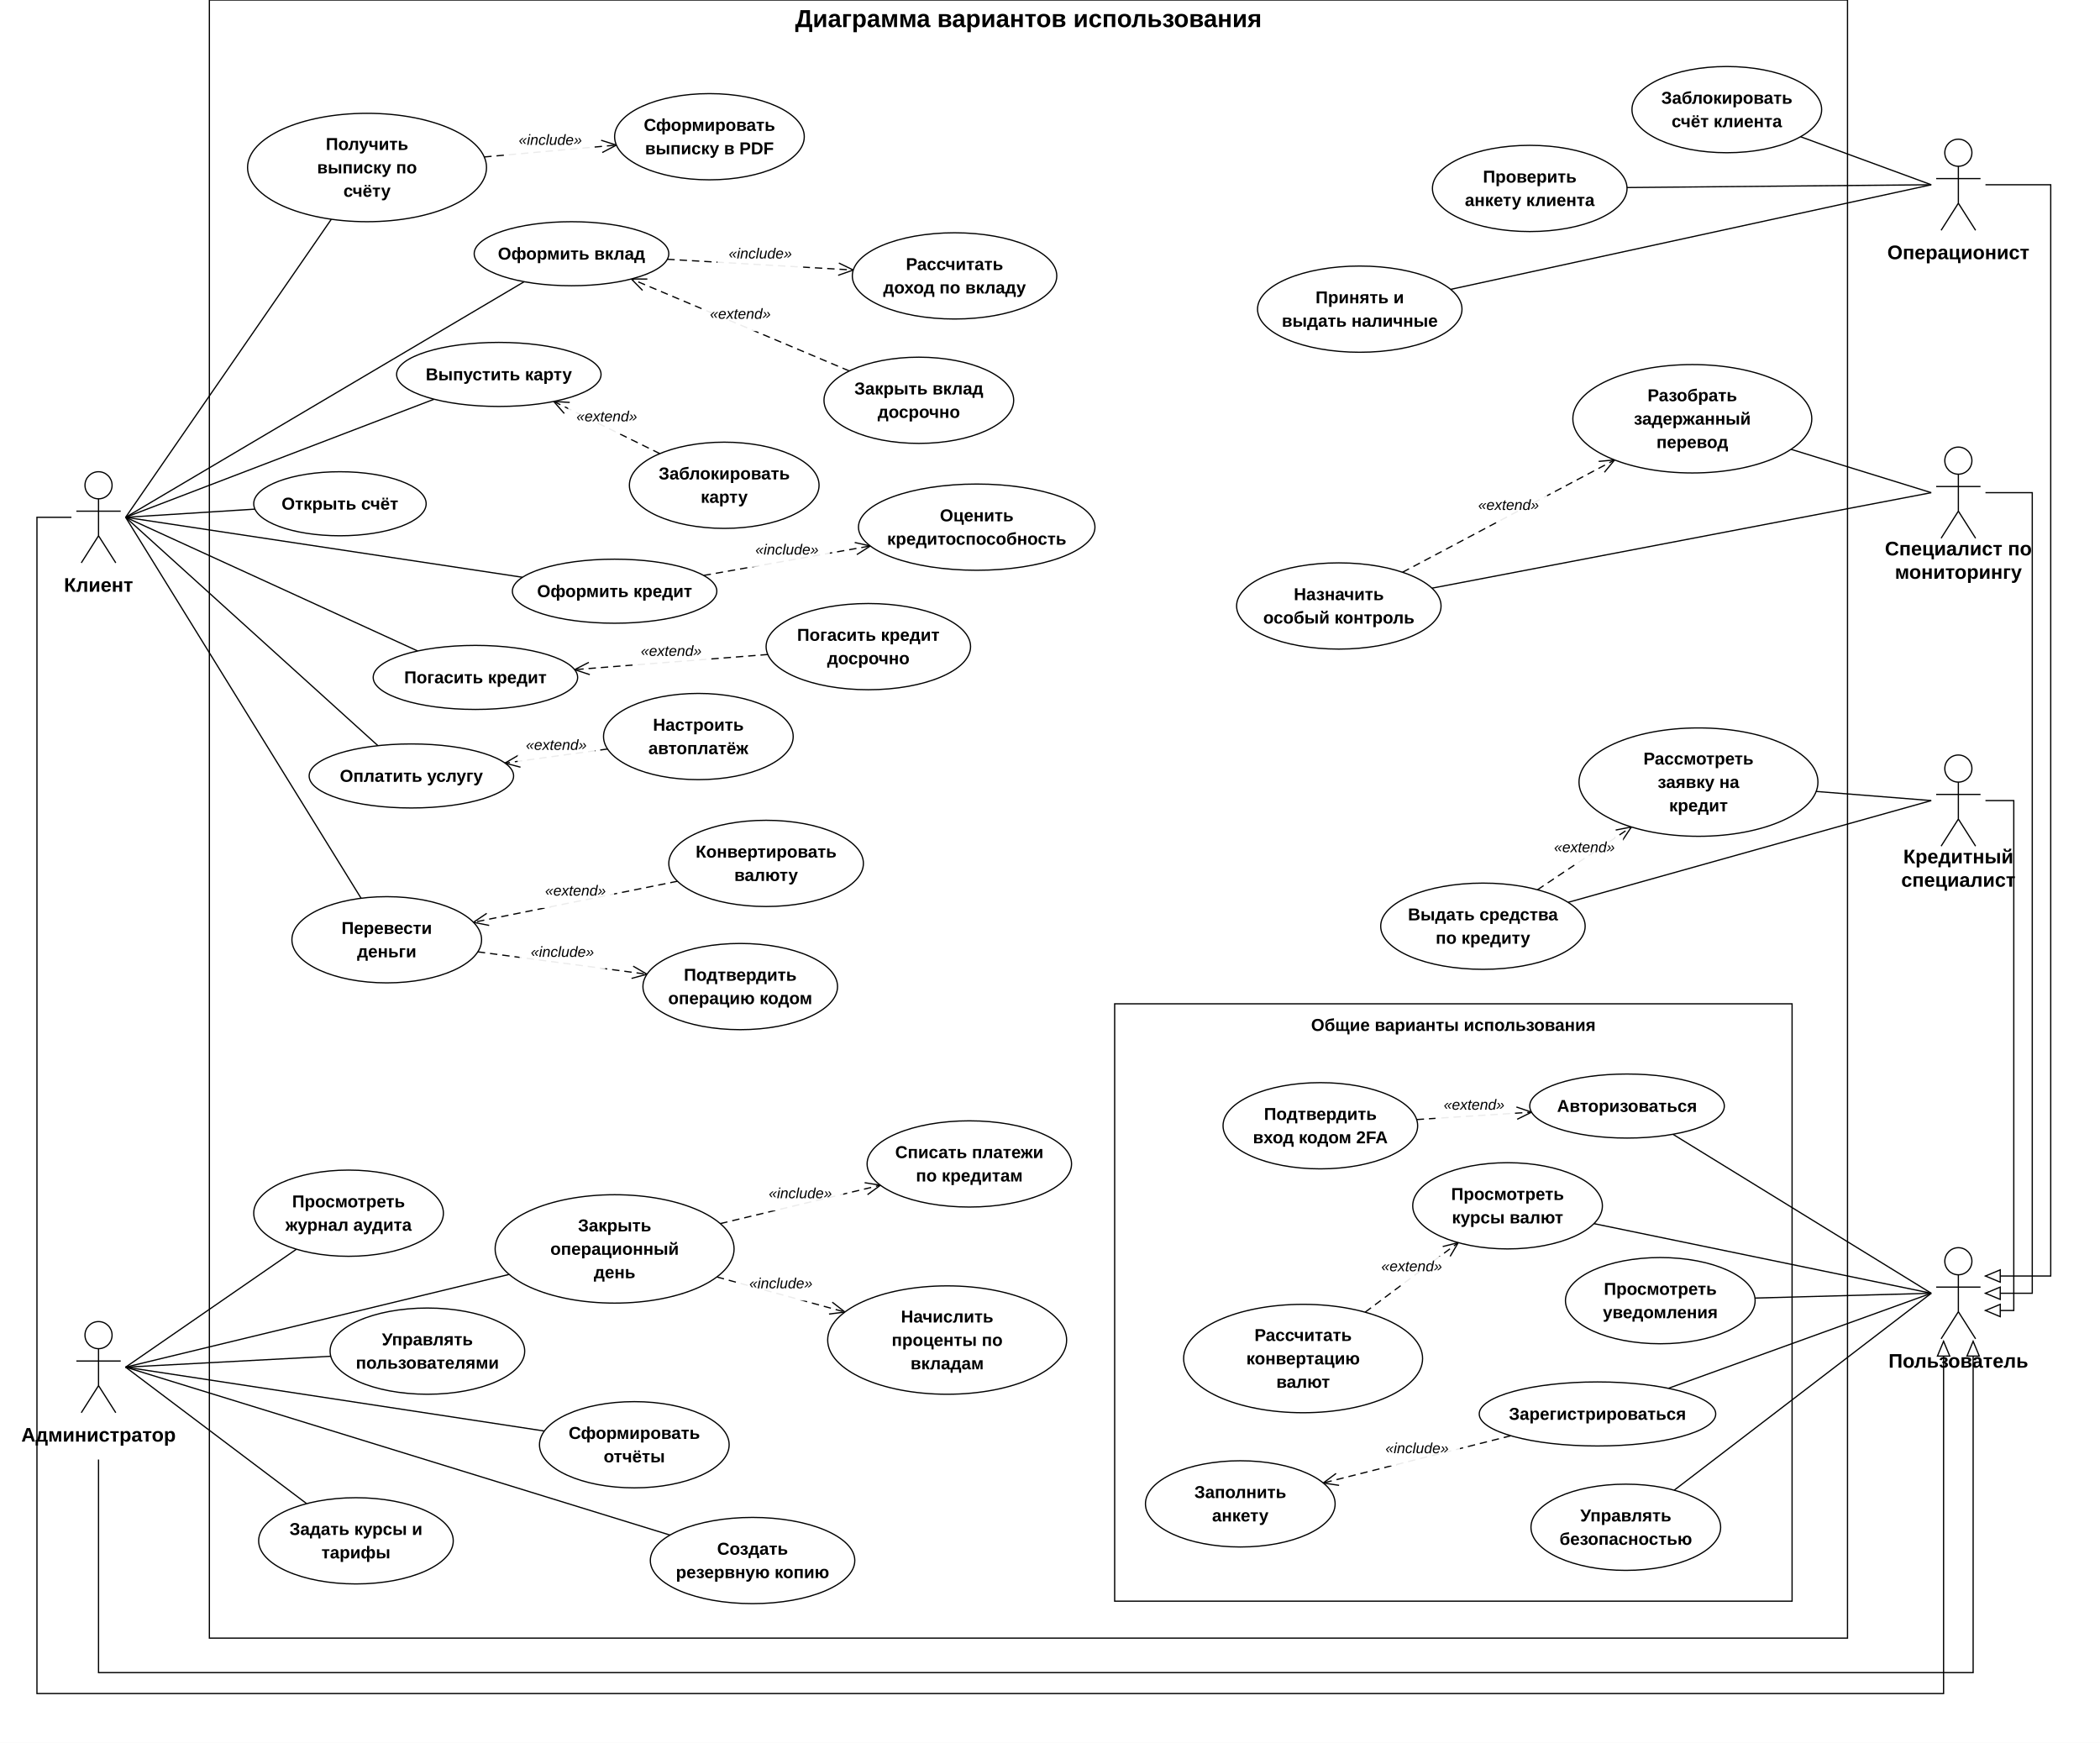
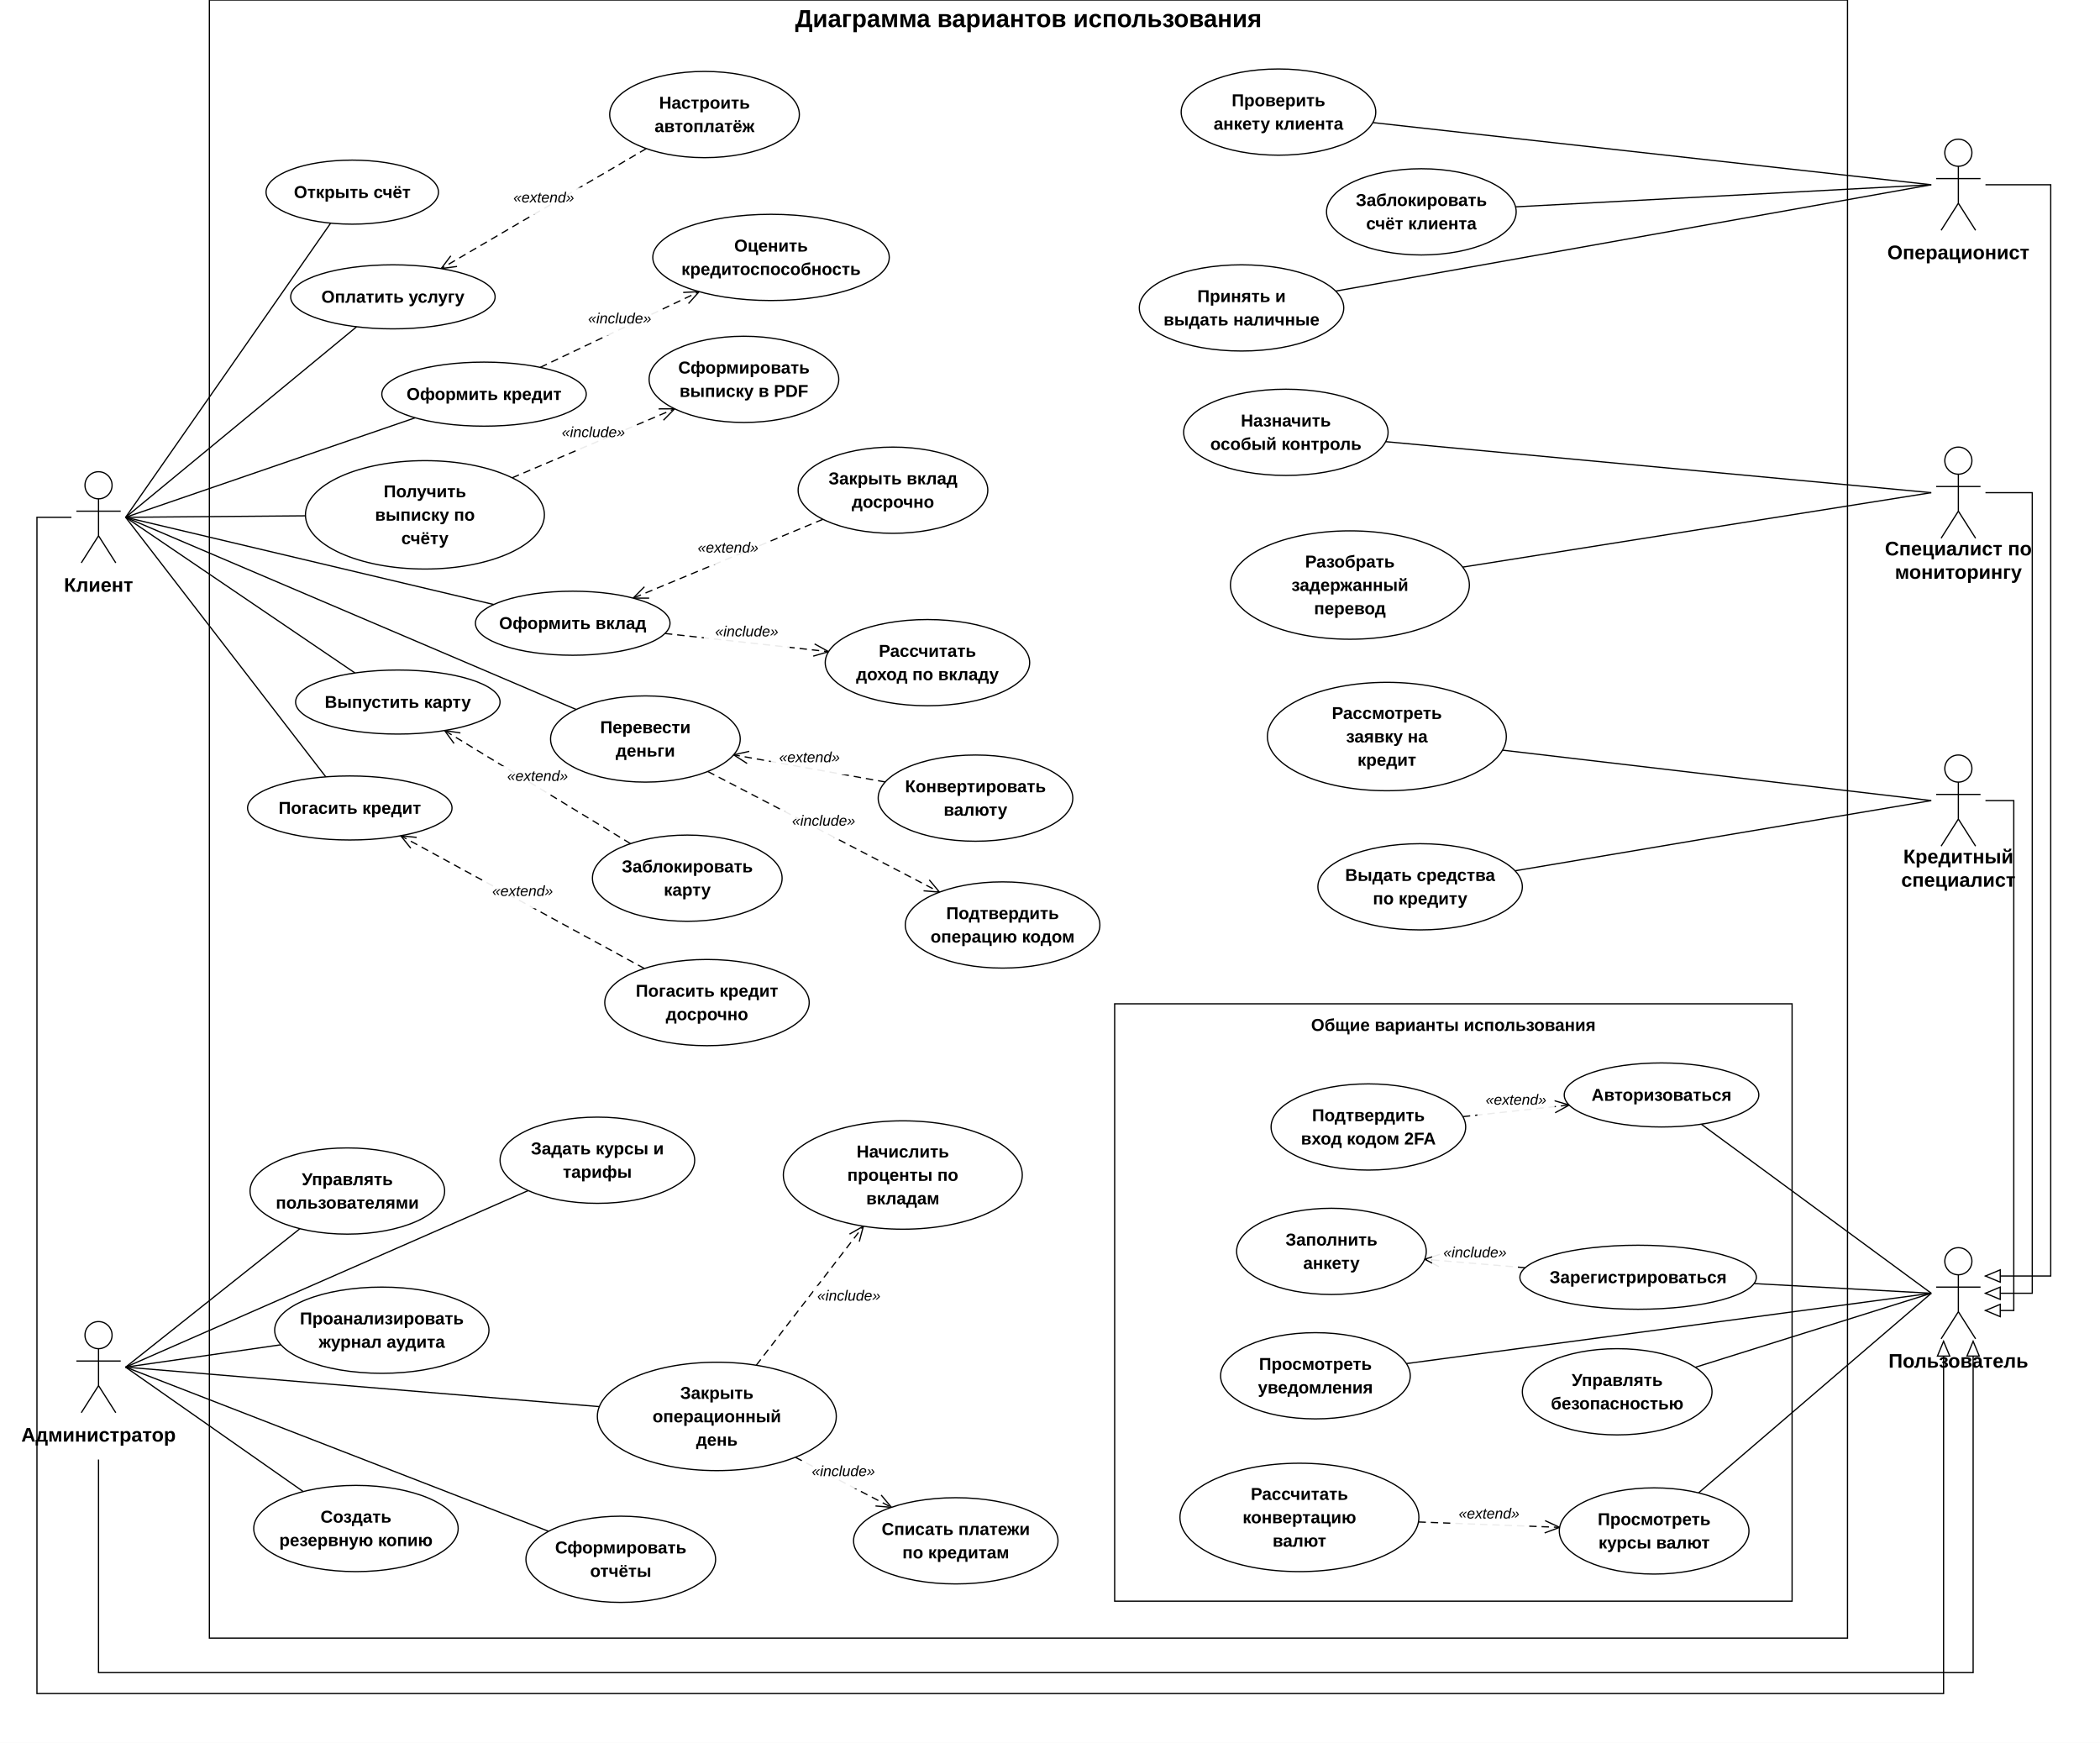
<svg xmlns="http://www.w3.org/2000/svg" width="1705" height="1415" viewBox="0 0 1705 1415" font-family="Arial, 'Liberation Sans', sans-serif">
  <rect width="100%" height="100%" fill="#ffffff" />
  <rect x="170" y="0" width="1330" height="1330" fill="none" stroke="#000" />
  <text x="835" y="22" font-size="20" font-weight="bold" text-anchor="middle">Диаграмма вариантов использования</text>
  <rect x="905" y="815" width="550" height="485" fill="none" stroke="#000" />
  <text x="1180" y="837" font-size="14" font-weight="bold" text-anchor="middle">Общие варианты использования</text>
-   <path d="M550.076,715.478 L384.405,748.828" fill="none" stroke="#000" stroke-dasharray="6 4" />
-   <polyline points="395.182,741.558 384.405,748.828 397.156,751.361" fill="none" stroke="#000" />
-   <rect x="435.88" y="715.153" width="62.72" height="22" fill="#fff" opacity="0.92" />
-   <text x="467.24" y="727.153" font-size="12" text-anchor="middle" font-style="italic">«extend»</text>
-   <path d="M387.927,772.788 L525.308,790.978" fill="none" stroke="#000" stroke-dasharray="6 4" />
-   <polyline points="512.755,794.36 525.308,790.978 514.068,784.446" fill="none" stroke="#000" />
-   <rect x="421.838" y="764.883" width="69.56" height="22" fill="#fff" opacity="0.92" />
-   <text x="456.618" y="776.883" font-size="12" text-anchor="middle" font-style="italic">«include»</text>
-   <path d="M493.291,608.123 L410.015,619.56" fill="none" stroke="#000" stroke-dasharray="6 4" />
-   <polyline points="421.223,612.974 410.015,619.56 422.584,622.881" fill="none" stroke="#000" />
-   <rect x="420.293" y="596.842" width="62.72" height="22" fill="#fff" opacity="0.92" />
-   <text x="451.653" y="608.842" font-size="12" text-anchor="middle" font-style="italic">«extend»</text>
-   <path d="M541.806,210.503 L692.771,219.241" fill="none" stroke="#000" stroke-dasharray="6 4" />
-   <polyline points="680.502,223.539 692.771,219.241 681.08,213.556" fill="none" stroke="#000" />
-   <rect x="582.508" y="197.872" width="69.56" height="22" fill="#fff" opacity="0.92" />
-   <text x="617.288" y="209.872" font-size="12" text-anchor="middle" font-style="italic">«include»</text>
-   <path d="M689.569,301.187 L512.584,226.502" fill="none" stroke="#000" stroke-dasharray="6 4" />
-   <polyline points="525.584,226.561 512.584,226.502 521.696,235.774" fill="none" stroke="#000" />
-   <rect x="569.717" y="246.844" width="62.72" height="22" fill="#fff" opacity="0.92" />
-   <text x="601.077" y="258.844" font-size="12" text-anchor="middle" font-style="italic">«extend»</text>
-   <path d="M571.275,467.217 L706.627,443.277" fill="none" stroke="#000" stroke-dasharray="6 4" />
-   <polyline points="695.682,450.29 706.627,443.277 693.94,440.443" fill="none" stroke="#000" />
-   <rect x="604.171" y="438.247" width="69.56" height="22" fill="#fff" opacity="0.92" />
-   <text x="638.951" y="450.247" font-size="12" text-anchor="middle" font-style="italic">«include»</text>
-   <path d="M1248.279,722.397 L1324.54,671.411" fill="none" stroke="#000" stroke-dasharray="6 4" />
-   <polyline points="1317.343,682.237 1324.54,671.411 1311.785,673.924" fill="none" stroke="#000" />
-   <rect x="1255.049" y="679.904" width="62.72" height="22" fill="#fff" opacity="0.92" />
-   <text x="1286.409" y="691.904" font-size="12" text-anchor="middle" font-style="italic">«extend»</text>
-   <path d="M623.397,531.395 L466.518,543.69" fill="none" stroke="#000" stroke-dasharray="6 4" />
-   <polyline points="478.091,537.768 466.518,543.69 478.872,547.737" fill="none" stroke="#000" />
-   <rect x="513.598" y="520.542" width="62.72" height="22" fill="#fff" opacity="0.92" />
-   <text x="544.958" y="532.542" font-size="12" text-anchor="middle" font-style="italic">«extend»</text>
-   <path d="M535.737,368.297 L449.59,325.929" fill="none" stroke="#000" stroke-dasharray="6 4" />
-   <polyline points="462.565,326.738 449.59,325.929 458.151,335.712" fill="none" stroke="#000" />
-   <rect x="461.303" y="330.113" width="62.72" height="22" fill="#fff" opacity="0.92" />
-   <text x="492.663" y="342.113" font-size="12" text-anchor="middle" font-style="italic">«extend»</text>
-   <path d="M393.148,127.444 L500.464,117.793" fill="none" stroke="#000" stroke-dasharray="6 4" />
-   <polyline points="488.96,123.848 500.464,117.793 488.064,113.888" fill="none" stroke="#000" />
-   <rect x="412.026" y="105.618" width="69.56" height="22" fill="#fff" opacity="0.92" />
-   <text x="446.806" y="117.618" font-size="12" text-anchor="middle" font-style="italic">«include»</text>
-   <path d="M1138.7,464.619 L1310.901,373.418" fill="none" stroke="#000" stroke-dasharray="6 4" />
-   <polyline points="1302.637,383.453 1310.901,373.418 1297.957,374.616" fill="none" stroke="#000" />
-   <rect x="1193.44" y="402.019" width="62.72" height="22" fill="#fff" opacity="0.92" />
-   <text x="1224.8" y="414.019" font-size="12" text-anchor="middle" font-style="italic">«extend»</text>
-   <path d="M582.022,1036.754 L685.978,1065.246" fill="none" stroke="#000" stroke-dasharray="6 4" />
-   <polyline points="673.083,1066.896 685.978,1065.246 675.726,1057.252" fill="none" stroke="#000" />
-   <rect x="599.22" y="1034" width="69.56" height="22" fill="#fff" opacity="0.92" />
-   <text x="634" y="1046" font-size="12" text-anchor="middle" font-style="italic">«include»</text>
-   <path d="M584.771,993.451 L714.834,962.29" fill="none" stroke="#000" stroke-dasharray="6 4" />
-   <polyline points="704.329,969.948 714.834,962.29 702,960.223" fill="none" stroke="#000" />
-   <rect x="615.023" y="960.87" width="69.56" height="22" fill="#fff" opacity="0.92" />
-   <text x="649.803" y="972.87" font-size="12" text-anchor="middle" font-style="italic">«include»</text>
-   <path d="M1226.682,1165.701 L1074.36,1204.044" fill="none" stroke="#000" stroke-dasharray="6 4" />
-   <polyline points="1084.777,1196.266 1074.36,1204.044 1087.218,1205.963" fill="none" stroke="#000" />
-   <rect x="1115.741" y="1167.872" width="69.56" height="22" fill="#fff" opacity="0.92" />
-   <text x="1150.521" y="1179.872" font-size="12" text-anchor="middle" font-style="italic">«include»</text>
-   <path d="M1150.182,908.976 L1243.464,902.982" fill="none" stroke="#000" stroke-dasharray="6 4" />
-   <polyline points="1231.809,908.741 1243.464,902.982 1231.168,898.762" fill="none" stroke="#000" />
-   <rect x="1165.463" y="888.979" width="62.72" height="22" fill="#fff" opacity="0.92" />
-   <text x="1196.823" y="900.979" font-size="12" text-anchor="middle" font-style="italic">«extend»</text>
-   <path d="M1108.347,1065.391 L1183.973,1008.899" fill="none" stroke="#000" stroke-dasharray="6 4" />
-   <polyline points="1177.352,1020.087 1183.973,1008.899 1171.367,1012.075" fill="none" stroke="#000" />
-   <rect x="1114.8" y="1020.145" width="62.72" height="22" fill="#fff" opacity="0.92" />
-   <text x="1146.16" y="1032.145" font-size="12" text-anchor="middle" font-style="italic">«extend»</text>
-   <path d="M102,420 L206.992,413.363" fill="none" stroke="#000" />
-   <path d="M102,420 L293.174,729.305" fill="none" stroke="#000" />
-   <path d="M102,420 L306.856,605.43" fill="none" stroke="#000" />
-   <path d="M102,420 L425.573,228.717" fill="none" stroke="#000" />
-   <path d="M102,420 L424.246,468.702" fill="none" stroke="#000" />
-   <path d="M102,420 L339.125,528.543" fill="none" stroke="#000" />
-   <path d="M102,420 L352.439,324.122" fill="none" stroke="#000" />
-   <path d="M102,420 L269.021,177.99" fill="none" stroke="#000" />
-   <path d="M102,1110 L248.979,1220.824" fill="none" stroke="#000" />
-   <path d="M102,1110 L268.561,1101.162" fill="none" stroke="#000" />
-   <path d="M102,1110 L240.667,1014.236" fill="none" stroke="#000" />
-   <path d="M102,1110 L442.001,1161.865" fill="none" stroke="#000" />
-   <path d="M102,1110 L544.009,1246.337" fill="none" stroke="#000" />
-   <path d="M102,1110 L413.403,1034.698" fill="none" stroke="#000" />
-   <path d="M1568,150 L1320.983,152.273" fill="none" stroke="#000" />
-   <path d="M1568,150 L1177.754,234.946" fill="none" stroke="#000" />
-   <path d="M1568,150 L1461.88,111.004" fill="none" stroke="#000" />
-   <path d="M1568,400 L1454.144,364.787" fill="none" stroke="#000" />
-   <path d="M1568,400 L1162.588,477.542" fill="none" stroke="#000" />
-   <path d="M1568,650 L1474.549,642.583" fill="none" stroke="#000" />
-   <path d="M1568,650 L1273.129,732.629" fill="none" stroke="#000" />
-   <path d="M1568,1050 L1354.548,1127.189" fill="none" stroke="#000" />
-   <path d="M1568,1050 L1358.257,920.927" fill="none" stroke="#000" />
-   <path d="M1568,1050 L1294.111,993.471" fill="none" stroke="#000" />
-   <path d="M1568,1050 L1359.29,1209.899" fill="none" stroke="#000" />
-   <path d="M1568,1050 L1424.862,1053.904" fill="none" stroke="#000" />
+   <path d="M718.759,634.882 L595.639,612.831" fill="none" stroke="#000" stroke-dasharray="6 4" />
+   <polyline points="608.333,610.025 595.639,612.831 606.57,619.868" fill="none" stroke="#000" />
+   <rect x="625.839" y="606.857" width="62.72" height="22" fill="#fff" opacity="0.92" />
+   <text x="657.199" y="618.857" font-size="12" text-anchor="middle" font-style="italic">«extend»</text>
+   <path d="M574.638,626.367 L762.805,724.344" fill="none" stroke="#000" stroke-dasharray="6 4" />
+   <polyline points="749.853,723.236 762.805,724.344 754.471,714.367" fill="none" stroke="#000" />
+   <rect x="633.942" y="658.355" width="69.56" height="22" fill="#fff" opacity="0.92" />
+   <text x="668.722" y="670.355" font-size="12" text-anchor="middle" font-style="italic">«include»</text>
+   <path d="M524.755,120.637 L358.182,218.079" fill="none" stroke="#000" stroke-dasharray="6 4" />
+   <polyline points="366.015,207.704 358.182,218.079 371.064,216.336" fill="none" stroke="#000" />
+   <rect x="410.108" y="152.358" width="62.72" height="22" fill="#fff" opacity="0.92" />
+   <text x="441.468" y="164.358" font-size="12" text-anchor="middle" font-style="italic">«extend»</text>
+   <path d="M539.849,514.317 L672.739,529.082" fill="none" stroke="#000" stroke-dasharray="6 4" />
+   <polyline points="660.261,532.726 672.739,529.082 661.365,522.788" fill="none" stroke="#000" />
+   <rect x="571.514" y="504.699" width="69.56" height="22" fill="#fff" opacity="0.92" />
+   <text x="606.294" y="516.699" font-size="12" text-anchor="middle" font-style="italic">«include»</text>
+   <path d="M668.159,421.611 L514.06,485.621" fill="none" stroke="#000" stroke-dasharray="6 4" />
+   <polyline points="523.224,476.4 514.06,485.621 527.06,485.635" fill="none" stroke="#000" />
+   <rect x="559.75" y="436.616" width="62.72" height="22" fill="#fff" opacity="0.92" />
+   <text x="591.11" y="448.616" font-size="12" text-anchor="middle" font-style="italic">«extend»</text>
+   <path d="M438.601,298.276 L567.656,236.795" fill="none" stroke="#000" stroke-dasharray="6 4" />
+   <polyline points="558.973,246.47 567.656,236.795 554.672,237.442" fill="none" stroke="#000" />
+   <rect x="468.349" y="250.535" width="69.56" height="22" fill="#fff" opacity="0.92" />
+   <text x="503.129" y="262.535" font-size="12" text-anchor="middle" font-style="italic">«include»</text>
+   <path d="M523.198,786.322 L325.371,678.54" fill="none" stroke="#000" stroke-dasharray="6 4" />
+   <polyline points="338.3,679.89 325.371,678.54 333.516,688.672" fill="none" stroke="#000" />
+   <rect x="392.925" y="715.431" width="62.72" height="22" fill="#fff" opacity="0.92" />
+   <text x="424.285" y="727.431" font-size="12" text-anchor="middle" font-style="italic">«extend»</text>
+   <path d="M511.919,684.959 L360.989,593.117" fill="none" stroke="#000" stroke-dasharray="6 4" />
+   <polyline points="373.839,595.083 360.989,593.117 368.641,603.626" fill="none" stroke="#000" />
+   <rect x="405.094" y="622.038" width="62.72" height="22" fill="#fff" opacity="0.92" />
+   <text x="436.454" y="634.038" font-size="12" text-anchor="middle" font-style="italic">«extend»</text>
+   <path d="M415.808,387.927 L547.738,331.895" fill="none" stroke="#000" stroke-dasharray="6 4" />
+   <polyline points="538.647,341.188 547.738,331.895 534.738,331.984" fill="none" stroke="#000" />
+   <rect x="446.993" y="342.911" width="69.56" height="22" fill="#fff" opacity="0.92" />
+   <text x="481.773" y="354.911" font-size="12" text-anchor="middle" font-style="italic">«include»</text>
+   <path d="M614,1108.463 L701,995.537" fill="none" stroke="#000" stroke-dasharray="6 4" />
+   <polyline points="697.637,1008.094 701,995.537 689.715,1001.991" fill="none" stroke="#000" />
+   <rect x="660.5" y="1044" width="69.56" height="22" fill="#fff" opacity="0.92" />
+   <text x="663.5" y="1056" font-size="12" text-anchor="start" font-style="italic">«include»</text>
+   <path d="M645.721,1183.174 L723.759,1223.802" fill="none" stroke="#000" stroke-dasharray="6 4" />
+   <polyline points="710.806,1222.696 723.759,1223.802 715.424,1213.826" fill="none" stroke="#000" />
+   <rect x="649.96" y="1186.488" width="69.56" height="22" fill="#fff" opacity="0.92" />
+   <text x="684.74" y="1198.488" font-size="12" text-anchor="middle" font-style="italic">«include»</text>
+   <path d="M1238.341,1029.27 L1156.708,1022.385" fill="none" stroke="#000" stroke-dasharray="6 4" />
+   <polyline points="1169.086,1018.411 1156.708,1022.385 1168.245,1028.376" fill="none" stroke="#000" />
+   <rect x="1162.745" y="1008.827" width="69.56" height="22" fill="#fff" opacity="0.92" />
+   <text x="1197.525" y="1020.827" font-size="12" text-anchor="middle" font-style="italic">«include»</text>
+   <path d="M1187.703,906.621 L1274.023,897.191" fill="none" stroke="#000" stroke-dasharray="6 4" />
+   <polyline points="1262.637,903.464 1274.023,897.191 1261.551,893.524" fill="none" stroke="#000" />
+   <rect x="1199.503" y="884.906" width="62.72" height="22" fill="#fff" opacity="0.92" />
+   <text x="1230.863" y="896.906" font-size="12" text-anchor="middle" font-style="italic">«extend»</text>
+   <path d="M1151.658,1235.692 L1266.27,1240.069" fill="none" stroke="#000" stroke-dasharray="6 4" />
+   <polyline points="1254.088,1244.608 1266.27,1240.069 1254.47,1234.615" fill="none" stroke="#000" />
+   <rect x="1177.604" y="1220.881" width="62.72" height="22" fill="#fff" opacity="0.92" />
+   <text x="1208.964" y="1232.881" font-size="12" text-anchor="middle" font-style="italic">«extend»</text>
+   <path d="M102,420 L268.457,181.17" fill="none" stroke="#000" />
+   <path d="M102,420 L467.851,576.05" fill="none" stroke="#000" />
+   <path d="M102,420 L289.534,265.306" fill="none" stroke="#000" />
+   <path d="M102,420 L400.884,490.81" fill="none" stroke="#000" />
+   <path d="M102,420 L337.085,339.215" fill="none" stroke="#000" />
+   <path d="M102,420 L264.51,630.727" fill="none" stroke="#000" />
+   <path d="M102,420 L288.219,546.393" fill="none" stroke="#000" />
+   <path d="M102,420 L248.016,418.798" fill="none" stroke="#000" />
+   <path d="M102,1110 L428.861,966.625" fill="none" stroke="#000" />
+   <path d="M102,1110 L243.523,997.568" fill="none" stroke="#000" />
+   <path d="M102,1110 L228.104,1091.812" fill="none" stroke="#000" />
+   <path d="M102,1110 L445.439,1243.275" fill="none" stroke="#000" />
+   <path d="M102,1110 L246.195,1211.014" fill="none" stroke="#000" />
+   <path d="M102,1110 L486.597,1142.05" fill="none" stroke="#000" />
+   <path d="M1568,150 L1114.618,99.529" fill="none" stroke="#000" />
+   <path d="M1568,150 L1084.43,236.352" fill="none" stroke="#000" />
+   <path d="M1568,150 L1230.479,167.936" fill="none" stroke="#000" />
+   <path d="M1568,400 L1187.546,460.454" fill="none" stroke="#000" />
+   <path d="M1568,400 L1125.032,358.577" fill="none" stroke="#000" />
+   <path d="M1568,650 L1219.893,609.046" fill="none" stroke="#000" />
+   <path d="M1568,650 L1230.064,707.001" fill="none" stroke="#000" />
+   <path d="M1568,1050 L1424.105,1042.14" fill="none" stroke="#000" />
+   <path d="M1568,1050 L1381.279,912.731" fill="none" stroke="#000" />
+   <path d="M1568,1050 L1379.054,1212.074" fill="none" stroke="#000" />
+   <path d="M1568,1050 L1376.371,1110.119" fill="none" stroke="#000" />
+   <path d="M1568,1050 L1141.857,1107.103" fill="none" stroke="#000" />
  <path d="M58,420 L30,420 L30,1375 L1578,1375 L1578,1089" fill="none" stroke="#000" />
  <polygon points="1578,1089 1583,1101 1573,1101" fill="#fff" stroke="#000" />
  <path d="M80,1185 L80,1358 L1602,1358 L1602,1089" fill="none" stroke="#000" />
  <polygon points="1602,1089 1607,1101 1597,1101" fill="#fff" stroke="#000" />
  <path d="M1612,150 L1665,150 L1665,1036 L1612,1036" fill="none" stroke="#000" />
  <polygon points="1612,1036 1624,1031 1624,1041" fill="#fff" stroke="#000" />
  <path d="M1612,400 L1650,400 L1650,1050 L1612,1050" fill="none" stroke="#000" />
  <polygon points="1612,1050 1624,1045 1624,1055" fill="#fff" stroke="#000" />
  <path d="M1612,650 L1635,650 L1635,1064 L1612,1064" fill="none" stroke="#000" />
  <polygon points="1612,1064 1624,1059 1624,1069" fill="#fff" stroke="#000" />
-   <ellipse cx="276" cy="409" rx="70" ry="26" fill="#fff" stroke="#000" />
-   <text x="276" y="413.76" font-size="14" text-anchor="middle" font-weight="bold">Открыть счёт</text>
-   <ellipse cx="314" cy="763" rx="77" ry="35" fill="#fff" stroke="#000" />
-   <text x="314" y="758.26" font-size="14" text-anchor="middle" font-weight="bold">Перевести</text>
-   <text x="314" y="777.26" font-size="14" text-anchor="middle" font-weight="bold">деньги</text>
-   <ellipse cx="334" cy="630" rx="83" ry="26" fill="#fff" stroke="#000" />
-   <text x="334" y="634.76" font-size="14" text-anchor="middle" font-weight="bold">Оплатить услугу</text>
-   <ellipse cx="464" cy="206" rx="79" ry="26" fill="#fff" stroke="#000" />
-   <text x="464" y="210.76" font-size="14" text-anchor="middle" font-weight="bold">Оформить вклад</text>
-   <ellipse cx="499" cy="480" rx="83" ry="26" fill="#fff" stroke="#000" />
-   <text x="499" y="484.76" font-size="14" text-anchor="middle" font-weight="bold">Оформить кредит</text>
-   <ellipse cx="386" cy="550" rx="83" ry="26" fill="#fff" stroke="#000" />
-   <text x="386" y="554.76" font-size="14" text-anchor="middle" font-weight="bold">Погасить кредит</text>
-   <ellipse cx="405" cy="304" rx="83" ry="26" fill="#fff" stroke="#000" />
-   <text x="405" y="308.76" font-size="14" text-anchor="middle" font-weight="bold">Выпустить карту</text>
-   <ellipse cx="298" cy="136" rx="97" ry="44" fill="#fff" stroke="#000" />
-   <text x="298" y="121.76" font-size="14" text-anchor="middle" font-weight="bold">Получить</text>
-   <text x="298" y="140.76" font-size="14" text-anchor="middle" font-weight="bold">выписку по</text>
-   <text x="298" y="159.76" font-size="14" text-anchor="middle" font-weight="bold">счёту</text>
-   <ellipse cx="622" cy="701" rx="79" ry="35" fill="#fff" stroke="#000" />
-   <text x="622" y="696.26" font-size="14" text-anchor="middle" font-weight="bold">Конвертировать</text>
-   <text x="622" y="715.26" font-size="14" text-anchor="middle" font-weight="bold">валюту</text>
-   <ellipse cx="601" cy="801" rx="79" ry="35" fill="#fff" stroke="#000" />
-   <text x="601" y="796.26" font-size="14" text-anchor="middle" font-weight="bold">Подтвердить</text>
-   <text x="601" y="815.26" font-size="14" text-anchor="middle" font-weight="bold">операцию кодом</text>
-   <ellipse cx="567" cy="598" rx="77" ry="35" fill="#fff" stroke="#000" />
-   <text x="567" y="593.26" font-size="14" text-anchor="middle" font-weight="bold">Настроить</text>
-   <text x="567" y="612.26" font-size="14" text-anchor="middle" font-weight="bold">автоплатёж</text>
-   <ellipse cx="775" cy="224" rx="83" ry="35" fill="#fff" stroke="#000" />
-   <text x="775" y="219.26" font-size="14" text-anchor="middle" font-weight="bold">Рассчитать</text>
-   <text x="775" y="238.26" font-size="14" text-anchor="middle" font-weight="bold">доход по вкладу</text>
-   <ellipse cx="746" cy="325" rx="77" ry="35" fill="#fff" stroke="#000" />
-   <text x="746" y="320.26" font-size="14" text-anchor="middle" font-weight="bold">Закрыть вклад</text>
-   <text x="746" y="339.26" font-size="14" text-anchor="middle" font-weight="bold">досрочно</text>
-   <ellipse cx="793" cy="428" rx="96" ry="35" fill="#fff" stroke="#000" />
-   <text x="793" y="423.26" font-size="14" text-anchor="middle" font-weight="bold">Оценить</text>
-   <text x="793" y="442.26" font-size="14" text-anchor="middle" font-weight="bold">кредитоспособность</text>
-   <ellipse cx="705" cy="525" rx="83" ry="35" fill="#fff" stroke="#000" />
-   <text x="705" y="520.26" font-size="14" text-anchor="middle" font-weight="bold">Погасить кредит</text>
-   <text x="705" y="539.26" font-size="14" text-anchor="middle" font-weight="bold">досрочно</text>
-   <ellipse cx="588" cy="394" rx="77" ry="35" fill="#fff" stroke="#000" />
-   <text x="588" y="389.26" font-size="14" text-anchor="middle" font-weight="bold">Заблокировать</text>
-   <text x="588" y="408.26" font-size="14" text-anchor="middle" font-weight="bold">карту</text>
-   <ellipse cx="576" cy="111" rx="77" ry="35" fill="#fff" stroke="#000" />
-   <text x="576" y="106.26" font-size="14" text-anchor="middle" font-weight="bold">Сформировать</text>
-   <text x="576" y="125.26" font-size="14" text-anchor="middle" font-weight="bold">выписку в PDF</text>
-   <ellipse cx="289" cy="1251" rx="79" ry="35" fill="#fff" stroke="#000" />
-   <text x="289" y="1246.26" font-size="14" text-anchor="middle" font-weight="bold">Задать курсы и</text>
-   <text x="289" y="1265.26" font-size="14" text-anchor="middle" font-weight="bold">тарифы</text>
-   <ellipse cx="347" cy="1097" rx="79" ry="35" fill="#fff" stroke="#000" />
-   <text x="347" y="1092.26" font-size="14" text-anchor="middle" font-weight="bold">Управлять</text>
-   <text x="347" y="1111.26" font-size="14" text-anchor="middle" font-weight="bold">пользователями</text>
-   <ellipse cx="283" cy="985" rx="77" ry="35" fill="#fff" stroke="#000" />
-   <text x="283" y="980.26" font-size="14" text-anchor="middle" font-weight="bold">Просмотреть</text>
-   <text x="283" y="999.26" font-size="14" text-anchor="middle" font-weight="bold">журнал аудита</text>
-   <ellipse cx="515" cy="1173" rx="77" ry="35" fill="#fff" stroke="#000" />
-   <text x="515" y="1168.26" font-size="14" text-anchor="middle" font-weight="bold">Сформировать</text>
-   <text x="515" y="1187.26" font-size="14" text-anchor="middle" font-weight="bold">отчёты</text>
-   <ellipse cx="611" cy="1267" rx="83" ry="35" fill="#fff" stroke="#000" />
-   <text x="611" y="1262.26" font-size="14" text-anchor="middle" font-weight="bold">Создать</text>
-   <text x="611" y="1281.26" font-size="14" text-anchor="middle" font-weight="bold">резервную копию</text>
-   <ellipse cx="499" cy="1014" rx="97" ry="44" fill="#fff" stroke="#000" />
-   <text x="499" y="999.76" font-size="14" text-anchor="middle" font-weight="bold">Закрыть</text>
-   <text x="499" y="1018.76" font-size="14" text-anchor="middle" font-weight="bold">операционный</text>
-   <text x="499" y="1037.76" font-size="14" text-anchor="middle" font-weight="bold">день</text>
-   <ellipse cx="769" cy="1088" rx="97" ry="44" fill="#fff" stroke="#000" />
-   <text x="769" y="1073.76" font-size="14" text-anchor="middle" font-weight="bold">Начислить</text>
-   <text x="769" y="1092.76" font-size="14" text-anchor="middle" font-weight="bold">проценты по</text>
-   <text x="769" y="1111.76" font-size="14" text-anchor="middle" font-weight="bold">вкладам</text>
-   <ellipse cx="787" cy="945" rx="83" ry="35" fill="#fff" stroke="#000" />
-   <text x="787" y="940.26" font-size="14" text-anchor="middle" font-weight="bold">Списать платежи</text>
-   <text x="787" y="959.26" font-size="14" text-anchor="middle" font-weight="bold">по кредитам</text>
-   <ellipse cx="1242" cy="153" rx="79" ry="35" fill="#fff" stroke="#000" />
-   <text x="1242" y="148.26" font-size="14" text-anchor="middle" font-weight="bold">Проверить</text>
-   <text x="1242" y="167.26" font-size="14" text-anchor="middle" font-weight="bold">анкету клиента</text>
-   <ellipse cx="1104" cy="251" rx="83" ry="35" fill="#fff" stroke="#000" />
-   <text x="1104" y="246.26" font-size="14" text-anchor="middle" font-weight="bold">Принять и</text>
-   <text x="1104" y="265.26" font-size="14" text-anchor="middle" font-weight="bold">выдать наличные</text>
-   <ellipse cx="1402" cy="89" rx="77" ry="35" fill="#fff" stroke="#000" />
-   <text x="1402" y="84.26" font-size="14" text-anchor="middle" font-weight="bold">Заблокировать</text>
-   <text x="1402" y="103.26" font-size="14" text-anchor="middle" font-weight="bold">счёт клиента</text>
-   <ellipse cx="1374" cy="340" rx="97" ry="44" fill="#fff" stroke="#000" />
-   <text x="1374" y="325.76" font-size="14" text-anchor="middle" font-weight="bold">Разобрать</text>
-   <text x="1374" y="344.76" font-size="14" text-anchor="middle" font-weight="bold">задержанный</text>
-   <text x="1374" y="363.76" font-size="14" text-anchor="middle" font-weight="bold">перевод</text>
-   <ellipse cx="1087" cy="492" rx="83" ry="35" fill="#fff" stroke="#000" />
-   <text x="1087" y="487.26" font-size="14" text-anchor="middle" font-weight="bold">Назначить</text>
-   <text x="1087" y="506.26" font-size="14" text-anchor="middle" font-weight="bold">особый контроль</text>
-   <ellipse cx="1379" cy="635" rx="97" ry="44" fill="#fff" stroke="#000" />
-   <text x="1379" y="620.76" font-size="14" text-anchor="middle" font-weight="bold">Рассмотреть</text>
-   <text x="1379" y="639.76" font-size="14" text-anchor="middle" font-weight="bold">заявку на</text>
-   <text x="1379" y="658.76" font-size="14" text-anchor="middle" font-weight="bold">кредит</text>
-   <ellipse cx="1204" cy="752" rx="83" ry="35" fill="#fff" stroke="#000" />
-   <text x="1204" y="747.26" font-size="14" text-anchor="middle" font-weight="bold">Выдать средства</text>
-   <text x="1204" y="766.26" font-size="14" text-anchor="middle" font-weight="bold">по кредиту</text>
-   <ellipse cx="1297" cy="1148" rx="96" ry="26" fill="#fff" stroke="#000" />
-   <text x="1297" y="1152.76" font-size="14" text-anchor="middle" font-weight="bold">Зарегистрироваться</text>
-   <ellipse cx="1007" cy="1221" rx="77" ry="35" fill="#fff" stroke="#000" />
-   <text x="1007" y="1216.26" font-size="14" text-anchor="middle" font-weight="bold">Заполнить</text>
-   <text x="1007" y="1235.26" font-size="14" text-anchor="middle" font-weight="bold">анкету</text>
-   <ellipse cx="1321" cy="898" rx="79" ry="26" fill="#fff" stroke="#000" />
-   <text x="1321" y="902.76" font-size="14" text-anchor="middle" font-weight="bold">Авторизоваться</text>
-   <ellipse cx="1072" cy="914" rx="79" ry="35" fill="#fff" stroke="#000" />
-   <text x="1072" y="909.26" font-size="14" text-anchor="middle" font-weight="bold">Подтвердить</text>
-   <text x="1072" y="928.26" font-size="14" text-anchor="middle" font-weight="bold">вход кодом 2FA</text>
-   <ellipse cx="1224" cy="979" rx="77" ry="35" fill="#fff" stroke="#000" />
-   <text x="1224" y="974.26" font-size="14" text-anchor="middle" font-weight="bold">Просмотреть</text>
-   <text x="1224" y="993.26" font-size="14" text-anchor="middle" font-weight="bold">курсы валют</text>
-   <ellipse cx="1058" cy="1103" rx="97" ry="44" fill="#fff" stroke="#000" />
-   <text x="1058" y="1088.76" font-size="14" text-anchor="middle" font-weight="bold">Рассчитать</text>
-   <text x="1058" y="1107.76" font-size="14" text-anchor="middle" font-weight="bold">конвертацию</text>
-   <text x="1058" y="1126.76" font-size="14" text-anchor="middle" font-weight="bold">валют</text>
-   <ellipse cx="1320" cy="1240" rx="77" ry="35" fill="#fff" stroke="#000" />
-   <text x="1320" y="1235.26" font-size="14" text-anchor="middle" font-weight="bold">Управлять</text>
-   <text x="1320" y="1254.26" font-size="14" text-anchor="middle" font-weight="bold">безопасностью</text>
-   <ellipse cx="1348" cy="1056" rx="77" ry="35" fill="#fff" stroke="#000" />
-   <text x="1348" y="1051.26" font-size="14" text-anchor="middle" font-weight="bold">Просмотреть</text>
-   <text x="1348" y="1070.26" font-size="14" text-anchor="middle" font-weight="bold">уведомления</text>
+   <ellipse cx="286" cy="156" rx="70" ry="26" fill="#fff" stroke="#000" />
+   <text x="286" y="160.76" font-size="14" text-anchor="middle" font-weight="bold">Открыть счёт</text>
+   <ellipse cx="524" cy="600" rx="77" ry="35" fill="#fff" stroke="#000" />
+   <text x="524" y="595.26" font-size="14" text-anchor="middle" font-weight="bold">Перевести</text>
+   <text x="524" y="614.26" font-size="14" text-anchor="middle" font-weight="bold">деньги</text>
+   <ellipse cx="319" cy="241" rx="83" ry="26" fill="#fff" stroke="#000" />
+   <text x="319" y="245.76" font-size="14" text-anchor="middle" font-weight="bold">Оплатить услугу</text>
+   <ellipse cx="465" cy="506" rx="79" ry="26" fill="#fff" stroke="#000" />
+   <text x="465" y="510.76" font-size="14" text-anchor="middle" font-weight="bold">Оформить вклад</text>
+   <ellipse cx="393" cy="320" rx="83" ry="26" fill="#fff" stroke="#000" />
+   <text x="393" y="324.76" font-size="14" text-anchor="middle" font-weight="bold">Оформить кредит</text>
+   <ellipse cx="284" cy="656" rx="83" ry="26" fill="#fff" stroke="#000" />
+   <text x="284" y="660.76" font-size="14" text-anchor="middle" font-weight="bold">Погасить кредит</text>
+   <ellipse cx="323" cy="570" rx="83" ry="26" fill="#fff" stroke="#000" />
+   <text x="323" y="574.76" font-size="14" text-anchor="middle" font-weight="bold">Выпустить карту</text>
+   <ellipse cx="345" cy="418" rx="97" ry="44" fill="#fff" stroke="#000" />
+   <text x="345" y="403.76" font-size="14" text-anchor="middle" font-weight="bold">Получить</text>
+   <text x="345" y="422.76" font-size="14" text-anchor="middle" font-weight="bold">выписку по</text>
+   <text x="345" y="441.76" font-size="14" text-anchor="middle" font-weight="bold">счёту</text>
+   <ellipse cx="792" cy="648" rx="79" ry="35" fill="#fff" stroke="#000" />
+   <text x="792" y="643.26" font-size="14" text-anchor="middle" font-weight="bold">Конвертировать</text>
+   <text x="792" y="662.26" font-size="14" text-anchor="middle" font-weight="bold">валюту</text>
+   <ellipse cx="814" cy="751" rx="79" ry="35" fill="#fff" stroke="#000" />
+   <text x="814" y="746.26" font-size="14" text-anchor="middle" font-weight="bold">Подтвердить</text>
+   <text x="814" y="765.26" font-size="14" text-anchor="middle" font-weight="bold">операцию кодом</text>
+   <ellipse cx="572" cy="93" rx="77" ry="35" fill="#fff" stroke="#000" />
+   <text x="572" y="88.26" font-size="14" text-anchor="middle" font-weight="bold">Настроить</text>
+   <text x="572" y="107.26" font-size="14" text-anchor="middle" font-weight="bold">автоплатёж</text>
+   <ellipse cx="753" cy="538" rx="83" ry="35" fill="#fff" stroke="#000" />
+   <text x="753" y="533.26" font-size="14" text-anchor="middle" font-weight="bold">Рассчитать</text>
+   <text x="753" y="552.26" font-size="14" text-anchor="middle" font-weight="bold">доход по вкладу</text>
+   <ellipse cx="725" cy="398" rx="77" ry="35" fill="#fff" stroke="#000" />
+   <text x="725" y="393.26" font-size="14" text-anchor="middle" font-weight="bold">Закрыть вклад</text>
+   <text x="725" y="412.26" font-size="14" text-anchor="middle" font-weight="bold">досрочно</text>
+   <ellipse cx="626" cy="209" rx="96" ry="35" fill="#fff" stroke="#000" />
+   <text x="626" y="204.26" font-size="14" text-anchor="middle" font-weight="bold">Оценить</text>
+   <text x="626" y="223.26" font-size="14" text-anchor="middle" font-weight="bold">кредитоспособность</text>
+   <ellipse cx="574" cy="814" rx="83" ry="35" fill="#fff" stroke="#000" />
+   <text x="574" y="809.26" font-size="14" text-anchor="middle" font-weight="bold">Погасить кредит</text>
+   <text x="574" y="828.26" font-size="14" text-anchor="middle" font-weight="bold">досрочно</text>
+   <ellipse cx="558" cy="713" rx="77" ry="35" fill="#fff" stroke="#000" />
+   <text x="558" y="708.26" font-size="14" text-anchor="middle" font-weight="bold">Заблокировать</text>
+   <text x="558" y="727.26" font-size="14" text-anchor="middle" font-weight="bold">карту</text>
+   <ellipse cx="604" cy="308" rx="77" ry="35" fill="#fff" stroke="#000" />
+   <text x="604" y="303.26" font-size="14" text-anchor="middle" font-weight="bold">Сформировать</text>
+   <text x="604" y="322.26" font-size="14" text-anchor="middle" font-weight="bold">выписку в PDF</text>
+   <ellipse cx="485" cy="942" rx="79" ry="35" fill="#fff" stroke="#000" />
+   <text x="485" y="937.26" font-size="14" text-anchor="middle" font-weight="bold">Задать курсы и</text>
+   <text x="485" y="956.26" font-size="14" text-anchor="middle" font-weight="bold">тарифы</text>
+   <ellipse cx="282" cy="967" rx="79" ry="35" fill="#fff" stroke="#000" />
+   <text x="282" y="962.26" font-size="14" text-anchor="middle" font-weight="bold">Управлять</text>
+   <text x="282" y="981.26" font-size="14" text-anchor="middle" font-weight="bold">пользователями</text>
+   <ellipse cx="310" cy="1080" rx="87" ry="35" fill="#fff" stroke="#000" />
+   <text x="310" y="1075.26" font-size="14" text-anchor="middle" font-weight="bold">Проанализировать</text>
+   <text x="310" y="1094.26" font-size="14" text-anchor="middle" font-weight="bold">журнал аудита</text>
+   <ellipse cx="504" cy="1266" rx="77" ry="35" fill="#fff" stroke="#000" />
+   <text x="504" y="1261.26" font-size="14" text-anchor="middle" font-weight="bold">Сформировать</text>
+   <text x="504" y="1280.26" font-size="14" text-anchor="middle" font-weight="bold">отчёты</text>
+   <ellipse cx="289" cy="1241" rx="83" ry="35" fill="#fff" stroke="#000" />
+   <text x="289" y="1236.26" font-size="14" text-anchor="middle" font-weight="bold">Создать</text>
+   <text x="289" y="1255.26" font-size="14" text-anchor="middle" font-weight="bold">резервную копию</text>
+   <ellipse cx="582" cy="1150" rx="97" ry="44" fill="#fff" stroke="#000" />
+   <text x="582" y="1135.76" font-size="14" text-anchor="middle" font-weight="bold">Закрыть</text>
+   <text x="582" y="1154.76" font-size="14" text-anchor="middle" font-weight="bold">операционный</text>
+   <text x="582" y="1173.76" font-size="14" text-anchor="middle" font-weight="bold">день</text>
+   <ellipse cx="733" cy="954" rx="97" ry="44" fill="#fff" stroke="#000" />
+   <text x="733" y="939.76" font-size="14" text-anchor="middle" font-weight="bold">Начислить</text>
+   <text x="733" y="958.76" font-size="14" text-anchor="middle" font-weight="bold">проценты по</text>
+   <text x="733" y="977.76" font-size="14" text-anchor="middle" font-weight="bold">вкладам</text>
+   <ellipse cx="776" cy="1251" rx="83" ry="35" fill="#fff" stroke="#000" />
+   <text x="776" y="1246.26" font-size="14" text-anchor="middle" font-weight="bold">Списать платежи</text>
+   <text x="776" y="1265.26" font-size="14" text-anchor="middle" font-weight="bold">по кредитам</text>
+   <ellipse cx="1038" cy="91" rx="79" ry="35" fill="#fff" stroke="#000" />
+   <text x="1038" y="86.26" font-size="14" text-anchor="middle" font-weight="bold">Проверить</text>
+   <text x="1038" y="105.26" font-size="14" text-anchor="middle" font-weight="bold">анкету клиента</text>
+   <ellipse cx="1008" cy="250" rx="83" ry="35" fill="#fff" stroke="#000" />
+   <text x="1008" y="245.26" font-size="14" text-anchor="middle" font-weight="bold">Принять и</text>
+   <text x="1008" y="264.26" font-size="14" text-anchor="middle" font-weight="bold">выдать наличные</text>
+   <ellipse cx="1154" cy="172" rx="77" ry="35" fill="#fff" stroke="#000" />
+   <text x="1154" y="167.26" font-size="14" text-anchor="middle" font-weight="bold">Заблокировать</text>
+   <text x="1154" y="186.26" font-size="14" text-anchor="middle" font-weight="bold">счёт клиента</text>
+   <ellipse cx="1096" cy="475" rx="97" ry="44" fill="#fff" stroke="#000" />
+   <text x="1096" y="460.76" font-size="14" text-anchor="middle" font-weight="bold">Разобрать</text>
+   <text x="1096" y="479.76" font-size="14" text-anchor="middle" font-weight="bold">задержанный</text>
+   <text x="1096" y="498.76" font-size="14" text-anchor="middle" font-weight="bold">перевод</text>
+   <ellipse cx="1044" cy="351" rx="83" ry="35" fill="#fff" stroke="#000" />
+   <text x="1044" y="346.26" font-size="14" text-anchor="middle" font-weight="bold">Назначить</text>
+   <text x="1044" y="365.26" font-size="14" text-anchor="middle" font-weight="bold">особый контроль</text>
+   <ellipse cx="1126" cy="598" rx="97" ry="44" fill="#fff" stroke="#000" />
+   <text x="1126" y="583.76" font-size="14" text-anchor="middle" font-weight="bold">Рассмотреть</text>
+   <text x="1126" y="602.76" font-size="14" text-anchor="middle" font-weight="bold">заявку на</text>
+   <text x="1126" y="621.76" font-size="14" text-anchor="middle" font-weight="bold">кредит</text>
+   <ellipse cx="1153" cy="720" rx="83" ry="35" fill="#fff" stroke="#000" />
+   <text x="1153" y="715.26" font-size="14" text-anchor="middle" font-weight="bold">Выдать средства</text>
+   <text x="1153" y="734.26" font-size="14" text-anchor="middle" font-weight="bold">по кредиту</text>
+   <ellipse cx="1330" cy="1037" rx="96" ry="26" fill="#fff" stroke="#000" />
+   <text x="1330" y="1041.76" font-size="14" text-anchor="middle" font-weight="bold">Зарегистрироваться</text>
+   <ellipse cx="1081" cy="1016" rx="77" ry="35" fill="#fff" stroke="#000" />
+   <text x="1081" y="1011.26" font-size="14" text-anchor="middle" font-weight="bold">Заполнить</text>
+   <text x="1081" y="1030.26" font-size="14" text-anchor="middle" font-weight="bold">анкету</text>
+   <ellipse cx="1349" cy="889" rx="79" ry="26" fill="#fff" stroke="#000" />
+   <text x="1349" y="893.76" font-size="14" text-anchor="middle" font-weight="bold">Авторизоваться</text>
+   <ellipse cx="1111" cy="915" rx="79" ry="35" fill="#fff" stroke="#000" />
+   <text x="1111" y="910.26" font-size="14" text-anchor="middle" font-weight="bold">Подтвердить</text>
+   <text x="1111" y="929.26" font-size="14" text-anchor="middle" font-weight="bold">вход кодом 2FA</text>
+   <ellipse cx="1343" cy="1243" rx="77" ry="35" fill="#fff" stroke="#000" />
+   <text x="1343" y="1238.26" font-size="14" text-anchor="middle" font-weight="bold">Просмотреть</text>
+   <text x="1343" y="1257.26" font-size="14" text-anchor="middle" font-weight="bold">курсы валют</text>
+   <ellipse cx="1055" cy="1232" rx="97" ry="44" fill="#fff" stroke="#000" />
+   <text x="1055" y="1217.76" font-size="14" text-anchor="middle" font-weight="bold">Рассчитать</text>
+   <text x="1055" y="1236.76" font-size="14" text-anchor="middle" font-weight="bold">конвертацию</text>
+   <text x="1055" y="1255.76" font-size="14" text-anchor="middle" font-weight="bold">валют</text>
+   <ellipse cx="1313" cy="1130" rx="77" ry="35" fill="#fff" stroke="#000" />
+   <text x="1313" y="1125.26" font-size="14" text-anchor="middle" font-weight="bold">Управлять</text>
+   <text x="1313" y="1144.26" font-size="14" text-anchor="middle" font-weight="bold">безопасностью</text>
+   <ellipse cx="1068" cy="1117" rx="77" ry="35" fill="#fff" stroke="#000" />
+   <text x="1068" y="1112.26" font-size="14" text-anchor="middle" font-weight="bold">Просмотреть</text>
+   <text x="1068" y="1131.26" font-size="14" text-anchor="middle" font-weight="bold">уведомления</text>
  <circle cx="80" cy="394" r="11" fill="#fff" stroke="#000" />
  <path d="M80,405 V435 M62,415 H98 M80,435 L66,457 M80,435 L94,457" stroke="#000" fill="none" />
  <text x="80" y="480.44" font-size="16" text-anchor="middle" font-weight="bold">Клиент</text>
  <circle cx="80" cy="1084" r="11" fill="#fff" stroke="#000" />
  <path d="M80,1095 V1125 M62,1105 H98 M80,1125 L66,1147 M80,1125 L94,1147" stroke="#000" fill="none" />
  <text x="80" y="1170.44" font-size="16" text-anchor="middle" font-weight="bold">Администратор</text>
  <circle cx="1590" cy="124" r="11" fill="#fff" stroke="#000" />
  <path d="M1590,135 V165 M1572,145 H1608 M1590,165 L1576,187 M1590,165 L1604,187" stroke="#000" fill="none" />
  <text x="1590" y="210.44" font-size="16" text-anchor="middle" font-weight="bold">Операционист</text>
  <circle cx="1590" cy="374" r="11" fill="#fff" stroke="#000" />
  <path d="M1590,385 V415 M1572,395 H1608 M1590,415 L1576,437 M1590,415 L1604,437" stroke="#000" fill="none" />
  <text x="1590" y="450.94" font-size="16" text-anchor="middle" font-weight="bold">Специалист по</text>
  <text x="1590" y="469.94" font-size="16" text-anchor="middle" font-weight="bold">мониторингу</text>
  <circle cx="1590" cy="624" r="11" fill="#fff" stroke="#000" />
  <path d="M1590,635 V665 M1572,645 H1608 M1590,665 L1576,687 M1590,665 L1604,687" stroke="#000" fill="none" />
  <text x="1590" y="700.94" font-size="16" text-anchor="middle" font-weight="bold">Кредитный</text>
  <text x="1590" y="719.94" font-size="16" text-anchor="middle" font-weight="bold">специалист</text>
  <circle cx="1590" cy="1024" r="11" fill="#fff" stroke="#000" />
  <path d="M1590,1035 V1065 M1572,1045 H1608 M1590,1065 L1576,1087 M1590,1065 L1604,1087" stroke="#000" fill="none" />
  <text x="1590" y="1110.44" font-size="16" text-anchor="middle" font-weight="bold">Пользователь</text>
</svg>
